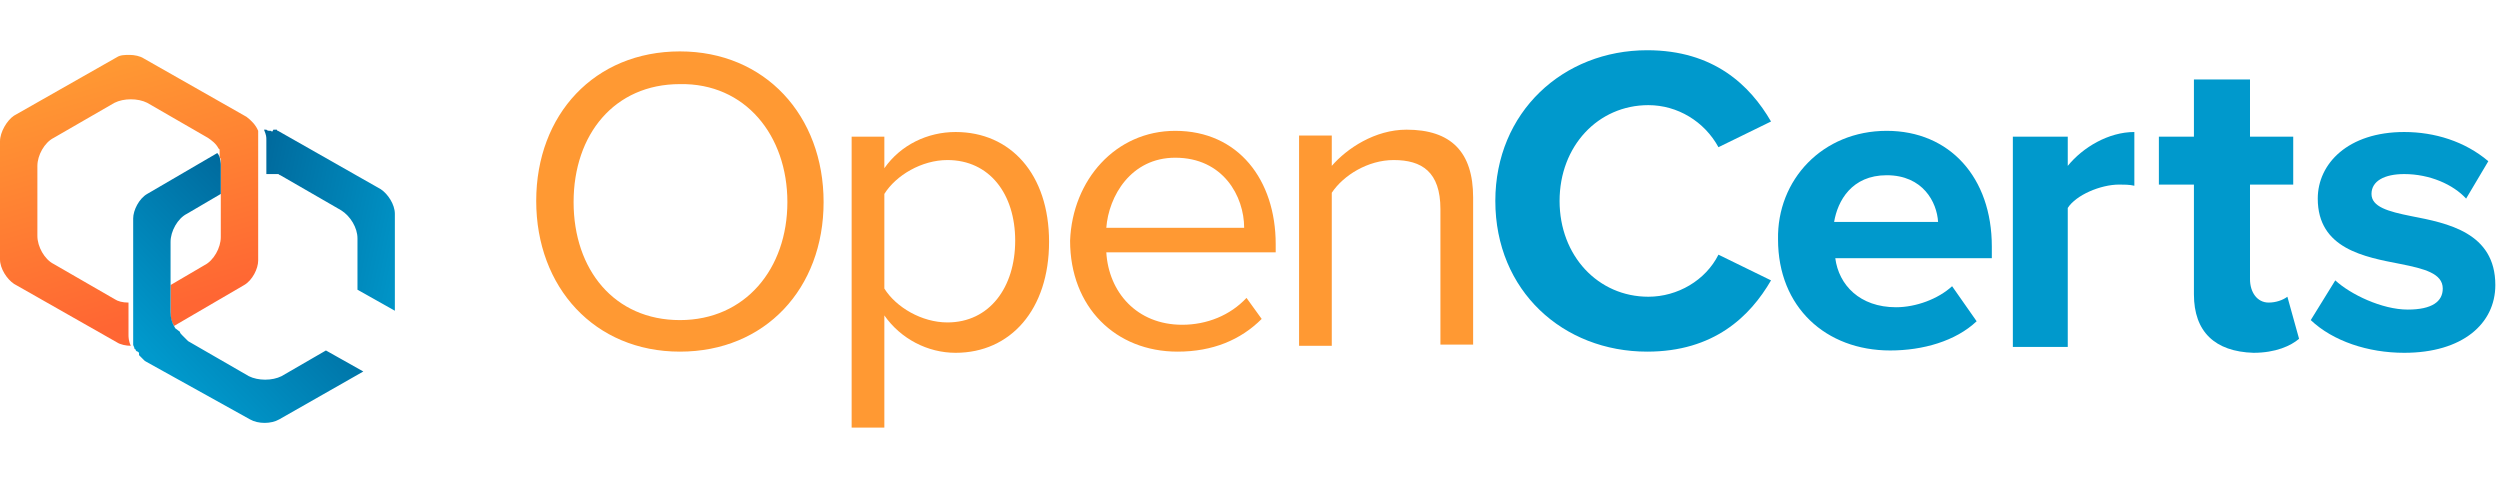
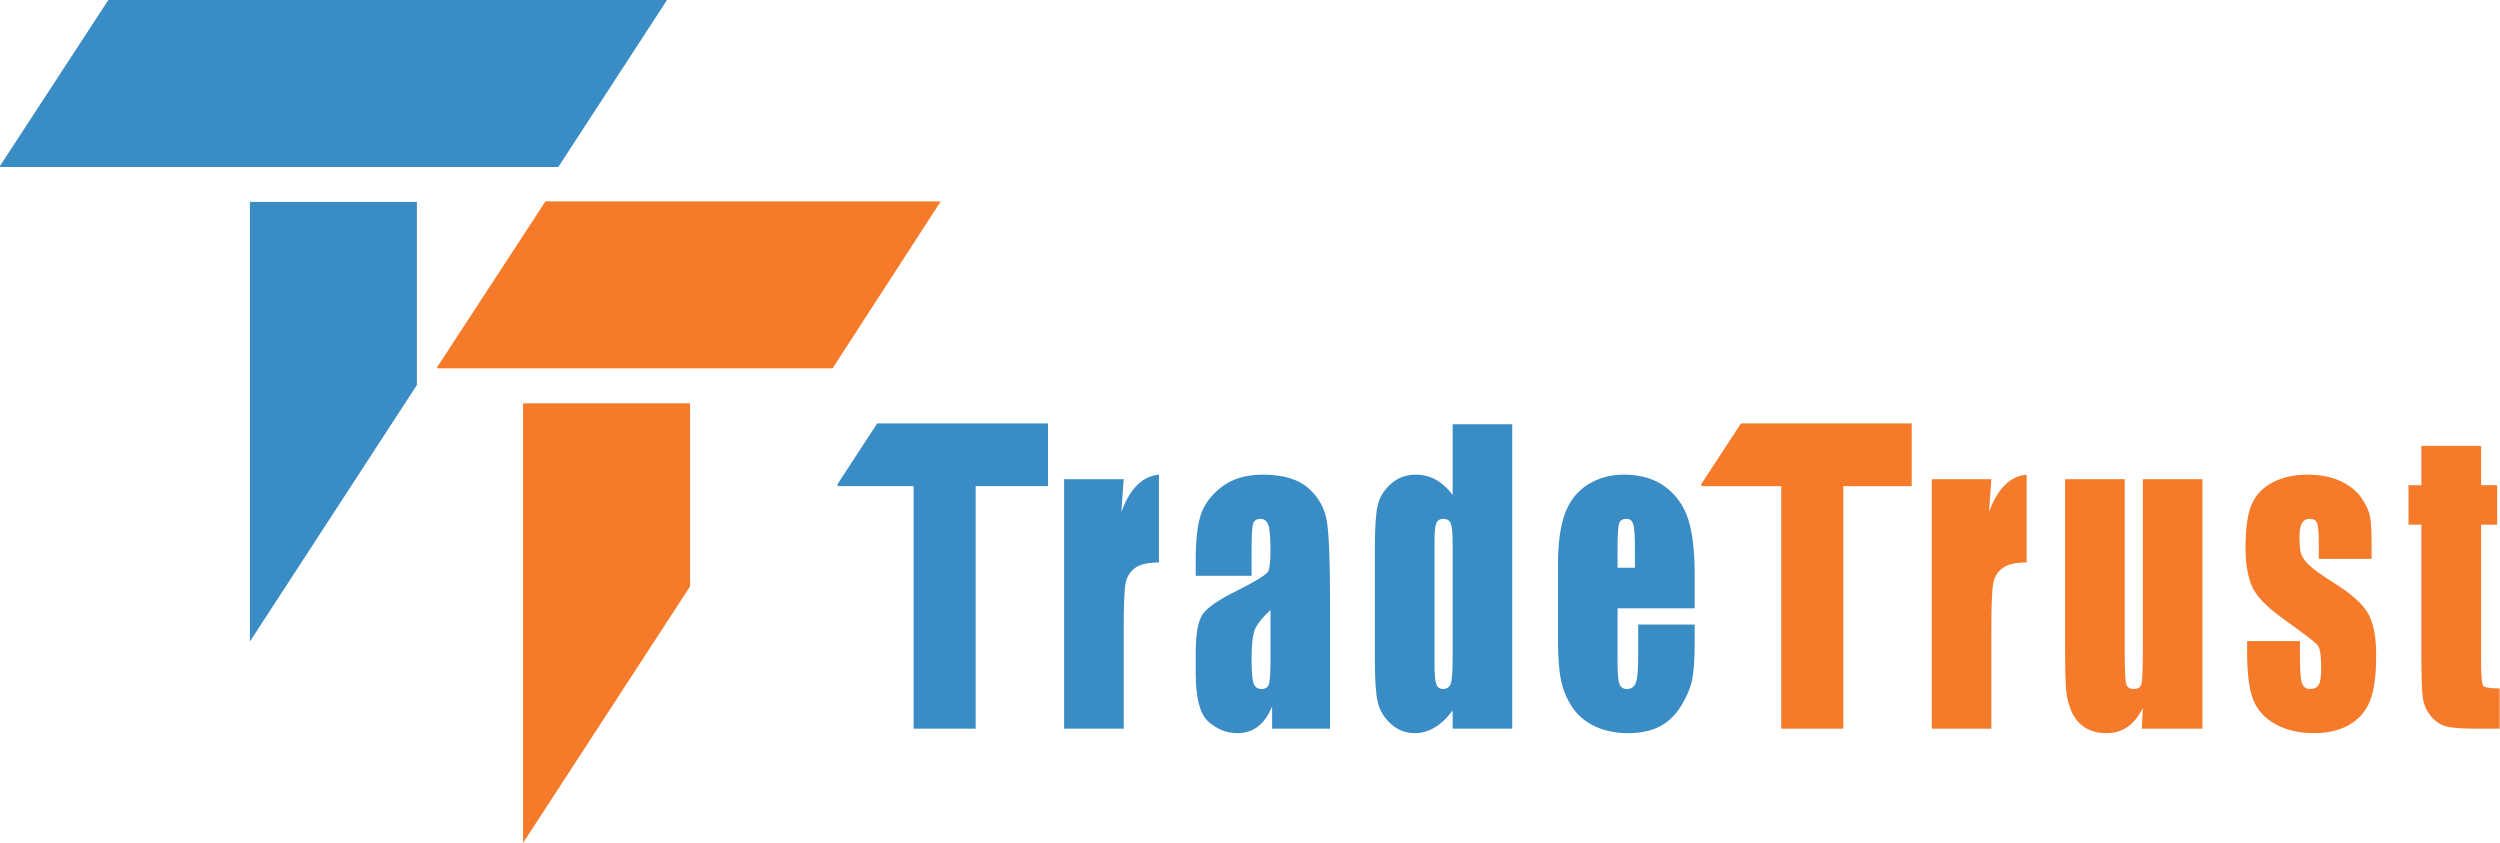
- <svg xmlns="http://www.w3.org/2000/svg" version="1.1" id="Layer_1" x="0px" y="0px" viewBox="0 0 214 41" style="enable-background:new 0 0 214 41;" xml:space="preserve">
-   <style type="text/css">
- 	.st0{fill:#FF9933;}
- 	.st1{fill:#0099CC;}
- 	.st2{fill:url(#SVGID_1_);}
- 	.st3{fill:url(#SVGID_2_);}
- 	.st4{fill:url(#SVGID_3_);}
- </style>
-   <g id="Symbols">
-     <g id="Header" transform="translate(-33, -14)">
-       <g id="opencertslogo">
-         <g transform="translate(33, 14)">
-           <g id="Group">
-             <g id="Shape" transform="translate(66, 8)">
-               <path class="st0" d="M-7.8-3.6c7.3,0,12.3,5.5,12.3,12.9s-5,12.8-12.3,12.8s-12.3-5.5-12.3-12.9S-15.1-3.6-7.8-3.6z M-7.8-0.8        c-5.6,0-9.1,4.3-9.1,10.1s3.5,10.1,9.1,10.1S1.4,15,1.4,9.3S-2.2-0.9-7.8-0.8L-7.8-0.8z" />
-               <path class="st0" d="M6.9,28.5V3.7h2.8v2.7c1.4-2,3.7-3.1,6.1-3.1c4.7,0,8,3.6,8,9.4s-3.3,9.5-8,9.5c-2.4,0-4.7-1.2-6.1-3.2        v9.6H6.9z M15.1,5.7c-2.2,0-4.4,1.3-5.4,2.9v8.1c1,1.6,3.2,2.9,5.4,2.9c3.6,0,5.8-3,5.8-7S18.7,5.7,15.1,5.7z" />
-               <path class="st0" d="M34.6,3.2c5.4,0,8.6,4.2,8.6,9.7v0.7H28.7c0.2,3.4,2.6,6.2,6.5,6.2c2.1,0,4.1-0.8,5.5-2.3l1.3,1.8        c-1.8,1.8-4.2,2.8-7.2,2.8c-5.3,0-9.2-3.8-9.2-9.5C25.8,7.4,29.5,3.2,34.6,3.2z M28.7,11.5h11.8c0-2.7-1.8-6-5.9-6        C30.8,5.5,28.9,8.8,28.7,11.5z" />
-               <path class="st0" d="M57.3,9.9c0-3.2-1.6-4.2-4-4.2C51.1,5.7,49,7,48,8.5v13.1h-2.8v-18H48v2.6c1.3-1.5,3.7-3.1,6.4-3.1        c3.8,0,5.7,1.9,5.7,5.8v12.6h-2.8V9.9z" />
-               <path class="st1" d="M62,9.2c0-7.6,5.8-12.9,13-12.9c5.7,0,8.8,3,10.6,6.1l-4.5,2.2c-1.2-2.2-3.5-3.6-6-3.6        c-4.3,0-7.6,3.5-7.6,8.2s3.3,8.2,7.6,8.2c2.5,0,4.9-1.4,6-3.6l4.5,2.2c-1.8,3.1-4.9,6.1-10.6,6.1C67.8,22.1,62,16.9,62,9.2z" />
-               <path class="st1" d="M95.5,3.2c5.4,0,9,4,9,9.9v1H91.1c0.3,2.3,2.1,4.2,5.2,4.2c1.7,0,3.6-0.7,4.8-1.8l2.1,3        c-1.8,1.7-4.6,2.5-7.4,2.5c-5.5,0-9.6-3.7-9.6-9.5C86.1,7.4,90,3.2,95.5,3.2z M91,11h8.9c-0.1-1.7-1.3-4-4.4-4        C92.5,7,91.3,9.2,91,11z" />
-               <path class="st1" d="M106.3,3.7h4.7v2.5c1.3-1.6,3.5-2.9,5.7-2.9v4.6c-0.4-0.1-0.9-0.1-1.3-0.1c-1.6,0-3.7,0.9-4.4,2v11.9        h-4.7V3.7z" />
-               <path class="st1" d="M121.8,17.2V7.8h-3V3.7h3v-4.9h4.8v4.9h3.7v4.1h-3.7v8.1c0,1.1,0.6,2,1.6,2c0.6,0,1.2-0.2,1.6-0.5l1,3.6        c-0.7,0.6-2,1.2-3.9,1.2C123.6,22.1,121.8,20.4,121.8,17.2z" />
-               <path class="st1" d="M133.9,16c1.3,1.2,4,2.5,6.2,2.5c2.1,0,3-0.7,3-1.8c0-1.3-1.6-1.7-3.6-2.1c-3.1-0.6-7.1-1.3-7.1-5.6        c0-3,2.6-5.7,7.4-5.7c2.6,0,5.2,0.8,7.2,2.5l-1.9,3.2c-1.1-1.2-3.1-2.1-5.3-2.1c-1.7,0-2.8,0.6-2.8,1.7c0,1.1,1.4,1.5,3.4,1.9        c3.1,0.6,7.2,1.4,7.2,5.9c0,3.3-2.8,5.8-7.8,5.8c-3.1,0-6.1-1-8-2.8L133.9,16z" />
-             </g>
-             <g id="Shape_1_">
-               <g>
-                 <linearGradient id="SVGID_1_" gradientUnits="userSpaceOnUse" x1="-181.253" y1="307.36" x2="-181.083" y2="306.7" gradientTransform="matrix(29.1212 0 0 -32.4494 5286.816 9979.017)">
-                   <stop offset="0" style="stop-color:#FF9933" />
-                   <stop offset="1" style="stop-color:#FF6633" />
-                 </linearGradient>
-                 <path class="st2" d="M0,12.1v10.1c0,0.8,0.6,1.7,1.2,2.1l8.8,5c0.3,0.2,0.8,0.3,1.2,0.3c-0.2-0.4-0.2-0.8-0.2-0.9v-2.8         c-0.5,0-0.9-0.1-1.2-0.3l-5.2-3c-0.8-0.4-1.4-1.5-1.4-2.4v-6c0-0.9,0.6-2,1.4-2.4l5.2-3c0.8-0.4,2-0.4,2.8,0l5.2,3         c0.3,0.2,0.7,0.5,0.9,0.9l0,0l0.1,0.1l0,0.1l0,0l0,0.1c0,0,0,0,0,0.1l0,0.1c0,0,0,0.1,0,0.1l0,0c0,0,0,0.1,0,0.1v0         c0,0.1,0,0.1,0.1,0.2l0,0c0,0,0,0.1,0,0.1c0,0,0,0,0,0v0c0,0,0,0.1,0,0.2v0c0,0.1,0,0.1,0,0.2v0c0,0,0,0,0,0.1v0         c0,0,0,0.1,0,0.1v6c0,0.9-0.6,2-1.4,2.4l-2.9,1.7v2.5c0,0.4,0.1,0.7,0.3,1l6-3.5c0.7-0.4,1.2-1.4,1.2-2.1V12.1         c0,0,0-0.1,0-0.1v0c0,0,0,0,0,0c0,0,0,0,0,0v0c0,0,0-0.1,0-0.1c0,0,0,0,0-0.1c0,0,0,0,0-0.1v0c0,0,0,0,0-0.1c0,0,0,0,0,0l0,0         c0-0.1,0-0.1,0-0.2l0,0c0,0,0,0,0-0.1s0,0,0-0.1l0,0l0,0l0,0l0,0c-0.2-0.5-0.6-0.9-1-1.2l-8.8-5c-0.3-0.2-0.8-0.3-1.2-0.3         S10.3,4.7,10,4.9l-8.8,5C0.6,10.3,0,11.3,0,12.1z" />
-               </g>
-               <linearGradient id="SVGID_2_" gradientUnits="userSpaceOnUse" x1="-174.625" y1="301.856" x2="-175.669" y2="302.171" gradientTransform="matrix(14.5408 0 0 -20.4072 2575.101 6182.202)">
-                 <stop offset="0" style="stop-color:#0099CC" />
-                 <stop offset="1" style="stop-color:#006699" />
-               </linearGradient>
-               <path class="st3" d="M23.2,11.2L23.2,11.2c-0.2,0-0.3,0-0.4-0.1l-0.1,0h-0.1c0.2,0.5,0.2,0.6,0.2,0.9v2.9h0c0,0,0,0,0,0h0        c0,0,0.1,0,0.1,0l0.1,0l0,0c0,0,0.1,0,0.1,0l0.1,0l0,0c0,0,0.1,0,0.1,0l0.1,0l0,0l0.1,0l0.1,0l0,0c0,0,0,0,0.1,0l0.1,0l0,0        l0,0c0.1,0,0.1,0.1,0.2,0.1l5.2,3c0.8,0.5,1.4,1.5,1.4,2.4v4.4l3.2,1.8v-8.3c0-0.8-0.6-1.7-1.2-2.1l-8.8-5c0,0-0.1,0-0.1-0.1        l0,0l0,0c0,0-0.1,0-0.1,0l-0.1,0c0,0-0.1,0-0.1,0h0l0,0C23.3,11.3,23.3,11.3,23.2,11.2z" />
-               <linearGradient id="SVGID_3_" gradientUnits="userSpaceOnUse" x1="-180.605" y1="306.109" x2="-180.183" y2="306.584" gradientTransform="matrix(25.4731 0 0 -30.0108 4615.784 9219.391)">
-                 <stop offset="0" style="stop-color:#0099CC" />
-                 <stop offset="1" style="stop-color:#006699" />
-               </linearGradient>
-               <path class="st4" d="M21.4,35.9c0.7,0.4,1.8,0.4,2.5,0l7.2-4.1L27.9,30l-3.8,2.2c-0.8,0.4-2,0.4-2.8,0l-5.2-3        c0,0-0.1-0.1-0.1-0.1l0,0l0,0c0,0-0.1-0.1-0.1-0.1l0,0l0,0c0,0-0.1-0.1-0.1-0.1l0,0l0,0c0,0-0.1-0.1-0.1-0.1l0,0        c0,0-0.1-0.1-0.1-0.1l0,0c-0.1-0.1-0.2-0.2-0.2-0.3l0,0L15,28.1c-0.3-0.5-0.4-0.9-0.4-1.4v-6c0-0.9,0.6-2,1.4-2.4l2.9-1.7        v-2.5c0,0,0-0.7-0.3-1l-6,3.5c-0.7,0.4-1.2,1.4-1.2,2.1v10.1c0,0,0,0.1,0,0.1c0,0,0,0,0,0v0c0,0,0,0.1,0,0.1c0,0,0,0,0,0.1        c0,0,0,0.1,0,0.1s0,0,0,0.1c0,0,0,0,0,0.1v0c0,0,0,0,0,0.1l0,0l0,0c0,0.1,0.1,0.2,0.1,0.3l0,0c0,0,0,0.1,0.1,0.1v0        c0,0.1,0.1,0.2,0.2,0.2l0,0c0,0,0.1,0.1,0.1,0.1l0,0.1c0,0,0,0,0,0.1c0,0,0.1,0.1,0.1,0.1l0,0c0,0,0.1,0.1,0.1,0.1l0,0        c0,0,0.1,0.1,0.1,0.1l0,0c0,0,0.1,0.1,0.1,0.1l0,0c0,0,0.1,0.1,0.1,0.1L21.4,35.9z" />
-             </g>
-           </g>
-         </g>
+ <svg xmlns="http://www.w3.org/2000/svg" height="732" width="2171" xml:space="preserve" version="1.1">
+   <rect id="backgroundrect" width="100%" height="100%" x="0" y="0" fill="none" stroke="none" />
+   <defs id="defs6" />
+   <g class="currentLayer" style="">
+     <g id="g10" class="">
+       <g id="g12" stroke-width="0">
+         <path id="path14" style="fill:#3a8cc5;fill-opacity:1;fill-rule:nonzero;stroke:none" d="m975.817,416.109 l-2.042,28.494 c7.509,-20.401 18.402,-31.201 32.654,-32.414 V488.442 c-9.481,0 -16.439,1.625 -20.881,4.892 c-4.439,3.269 -7.157,7.815 -8.185,13.641 c-1.025,5.813 -1.546,19.239 -1.546,40.24 v85.546 h-51.736 v-216.652 h51.736 " stroke-width="0" />
+         <path id="path16" style="fill:#3a8cc5;fill-opacity:1;fill-rule:nonzero;stroke:none" d="m1103.283,529.748 c-8.292,7.719 -13.093,14.2 -14.413,19.427 c-1.32,5.227 -1.985,12.733 -1.985,22.533 c0,11.212 0.573,18.438 1.731,21.707 c1.148,3.267 3.427,4.905 6.855,4.905 c3.239,0 5.347,-1.279 6.331,-3.839 c0.987,-2.56 1.481,-9.282 1.481,-20.161 zm-16.398,-29.721 h-48.534 v-14.533 c0,-16.761 1.505,-29.68 4.545,-38.773 c3.027,-9.08 9.107,-17.107 18.241,-24.079 c9.145,-6.961 21.014,-10.454 35.613,-10.454 c17.494,0 30.694,3.945 39.575,11.839 c8.878,7.894 14.211,17.587 16,29.066 c1.8,11.482 2.691,35.136 2.691,70.934 v108.733 h-50.331 v-19.305 c-3.16,7.746 -7.228,13.543 -12.229,17.426 c-4.998,3.866 -10.945,5.8 -17.865,5.8 c-9.052,0 -17.347,-3.239 -24.905,-9.707 c-7.561,-6.481 -11.335,-20.654 -11.335,-42.533 v-17.8 c0,-16.215 2.001,-27.269 6.012,-33.148 c4.014,-5.865 13.96,-12.733 29.84,-20.559 c16.987,-8.494 26.08,-14.214 27.28,-17.148 c1.2,-2.948 1.8,-8.933 1.8,-17.96 c0,-11.318 -0.665,-18.691 -1.988,-22.119 c-1.333,-3.427 -3.52,-5.148 -6.599,-5.148 c-3.506,0 -5.68,1.44 -6.533,4.319 c-0.853,2.896 -1.279,10.375 -1.279,22.454 v22.694 " stroke-width="0" />
+         <path id="path18" style="fill:#3a8cc5;fill-opacity:1;fill-rule:nonzero;stroke:none" d="m1261.47,470.642 c0,-7.948 -0.532,-13.282 -1.601,-16 c-1.066,-2.721 -3.185,-4.082 -6.334,-4.082 c-3.078,0 -5.145,1.227 -6.211,3.681 c-1.066,2.44 -1.601,7.907 -1.601,16.401 v106.119 c0,8.815 0.507,14.612 1.532,17.388 c1.028,2.773 2.988,4.172 5.895,4.172 c3.318,0 5.546,-1.56 6.653,-4.654 c1.107,-3.106 1.666,-10.691 1.666,-22.787 zm51.746,-102.2 v264.319 h-51.746 v-15.706 c-4.946,6.547 -10.16,11.452 -15.626,14.718 c-5.467,3.267 -11.187,4.908 -17.159,4.908 c-8.027,0 -14.988,-2.694 -20.881,-8.079 c-5.879,-5.388 -9.669,-11.616 -11.332,-18.694 c-1.669,-7.081 -2.495,-18.615 -2.495,-34.615 V473.909 c0,-16.654 0.826,-28.469 2.495,-35.427 c1.663,-6.961 5.491,-13.093 11.466,-18.375 c5.974,-5.279 13.107,-7.918 21.385,-7.918 c6.402,0 12.281,1.481 17.614,4.425 c5.333,2.948 10.173,7.362 14.533,13.254 v-61.426 h51.746 " stroke-width="0" />
+         <path id="path20" style="fill:#3a8cc5;fill-opacity:1;fill-rule:nonzero;stroke:none" d="m1419.79,493.014 v-15.839 c0,-11.215 -0.466,-18.454 -1.399,-21.721 c-0.949,-3.267 -2.868,-4.894 -5.775,-4.894 c-3.586,0 -5.8,1.388 -6.653,4.161 c-0.853,2.773 -1.279,10.266 -1.279,22.454 v15.839 zm51.866,35.267 h-66.972 v46.855 c0,9.786 0.545,16.106 1.666,18.931 c1.107,2.841 3.239,4.254 6.399,4.254 c3.921,0 6.547,-1.879 7.88,-5.639 c1.32,-3.76 1.974,-11.013 1.974,-21.802 v-28.559 h49.052 v16 c0,13.388 -0.654,23.667 -1.985,30.855 c-1.322,7.185 -4.414,14.852 -9.282,23.013 c-4.867,8.172 -11.04,14.293 -18.506,18.372 c-7.468,4.079 -16.84,6.121 -28.106,6.121 c-10.934,0 -20.589,-2.015 -28.949,-6.04 c-8.374,-4.027 -14.879,-9.549 -19.531,-16.573 c-4.654,-7.016 -7.883,-14.748 -9.669,-23.187 c-1.8,-8.428 -2.691,-20.709 -2.691,-36.815 v-63.185 c0,-18.934 2.012,-33.868 6.026,-44.815 c4.014,-10.931 10.585,-19.318 19.719,-25.132 c9.134,-5.827 19.64,-8.747 31.506,-8.747 c14.506,0 26.481,3.52 35.921,10.533 c9.44,7.027 16.055,16.333 19.853,27.918 c3.801,11.588 5.693,27.894 5.693,48.894 v28.747 " stroke-width="0" />
+         <path id="path22" style="fill:#f57a29;fill-opacity:1;fill-rule:nonzero;stroke:none" d="m1729.284,416.109 l-2.042,28.494 c7.509,-20.401 18.402,-31.201 32.654,-32.414 V488.442 c-9.481,0 -16.439,1.625 -20.881,4.892 c-4.439,3.269 -7.171,7.815 -8.185,13.641 c-1.025,5.813 -1.546,19.239 -1.546,40.24 v85.546 h-51.736 v-216.652 h51.736 " stroke-width="0" />
+         <path id="path24" style="fill:#f57a29;fill-opacity:1;fill-rule:nonzero;stroke:none" d="m1912.573,416.109 v216.652 h-52.624 l0.9,-18.001 c-3.599,7.307 -8.016,12.788 -13.252,16.442 c-5.262,3.654 -11.288,5.481 -18.132,5.481 c-7.768,0 -14.219,-1.748 -19.34,-5.227 c-5.121,-3.479 -8.894,-8.106 -11.335,-13.881 c-2.427,-5.759 -3.945,-11.774 -4.545,-18.04 c-0.6,-6.252 -0.894,-18.691 -0.894,-37.306 v-146.119 h51.738 V563.534 c0,16.881 0.409,26.893 1.227,30.04 c0.791,3.16 2.999,4.747 6.571,4.747 c3.872,0 6.135,-1.639 6.871,-4.905 c0.736,-3.269 1.091,-13.761 1.091,-31.506 v-145.8 h51.725 " stroke-width="0" />
+         <path id="path26" style="fill:#f57a29;fill-opacity:1;fill-rule:nonzero;stroke:none" d="m2059.512,485.333 h-45.862 v-11.746 c0,-10.012 -0.436,-16.36 -1.336,-19.027 c-0.9,-2.667 -3.136,-4 -6.735,-4 c-2.89,0 -5.072,1.227 -6.517,3.681 c-1.445,2.44 -2.181,6.119 -2.181,11.013 c0,6.639 0.354,11.506 1.091,14.615 c0.736,3.106 2.89,6.506 6.517,10.198 c3.626,3.708 11.097,9.093 22.359,16.161 c15.024,9.374 24.894,18.187 29.584,26.454 c4.69,8.278 7.035,20.305 7.035,36.079 c0,17.641 -1.772,30.948 -5.372,39.921 c-3.572,8.984 -9.571,15.894 -17.996,20.733 c-8.398,4.84 -18.541,7.267 -30.402,7.267 c-13.17,0 -24.404,-2.615 -33.756,-7.842 c-9.352,-5.224 -15.787,-12.292 -19.277,-21.224 c-3.49,-8.922 -5.235,-22.416 -5.235,-40.48 v-10.454 h45.835 v13.721 c0,11.637 0.573,19.212 1.718,22.691 c1.172,3.479 3.463,5.227 6.871,5.227 c3.654,0 6.217,-1.172 7.662,-3.52 c1.472,-2.331 2.209,-7.267 2.209,-14.773 c0,-10.334 -0.954,-16.813 -2.836,-19.425 c-1.963,-2.615 -11.997,-10.334 -30.102,-23.187 c-15.187,-10.882 -24.458,-20.761 -27.785,-29.628 c-3.327,-8.867 -4.99,-19.4 -4.99,-31.599 c0,-17.295 1.8,-30.067 5.372,-38.282 c3.599,-8.213 9.68,-14.558 18.241,-19.024 c8.589,-4.453 18.541,-6.694 29.911,-6.694 c11.261,0 20.859,1.827 28.766,5.478 c7.88,3.643 13.96,8.469 18.187,14.443 c4.199,5.985 6.789,11.545 7.689,16.652 c0.873,5.121 1.336,13.121 1.336,24 v12.573 " stroke-width="0" />
+         <path id="path28" style="fill:#f57a29;fill-opacity:1;fill-rule:nonzero;stroke:none" d="m2154.563,387.215 v34.119 h13.96 v34.293 h-13.96 v115.907 c0,14.269 0.573,22.214 1.718,23.842 c1.172,1.639 5.971,2.451 14.424,2.451 v34.934 h-20.886 c-11.779,0 -20.177,-0.627 -25.222,-1.879 c-5.044,-1.241 -9.489,-4.134 -13.333,-8.654 c-3.845,-4.507 -6.217,-9.68 -7.171,-15.506 c-0.927,-5.813 -1.391,-19.506 -1.391,-41.052 v-110.042 h-11.152 v-34.293 h11.152 v-34.119 h51.861 " stroke-width="0" />
+         <path id="path30" style="fill:#3a8cc5;fill-opacity:1;fill-rule:nonzero;stroke:none" d="m579.057,0.308 v-0.308 H94.091 l-94.091,144.082 v0.919 H484.843 l94.214,-144.693 " stroke-width="0" />
+         <path id="path32" style="fill:#3a8cc5;fill-opacity:1;fill-rule:nonzero;stroke:none" d="m362.029,334.361 v-158.988 h-145.003 V557.083 l145.003,-222.721 " stroke-width="0" />
+         <path id="path34" style="fill:#f57a29;fill-opacity:1;fill-rule:nonzero;stroke:none" d="m599.256,509.227 v-158.986 H454.244 V731.948 l145.012,-222.721 " stroke-width="0" />
+         <path id="path36" style="fill:#f57a29;fill-opacity:1;fill-rule:nonzero;stroke:none" d="M816.935,174.869 H473.658 l-94.1,144.079 v0.935 h343.444 l93.933,-145.014 " stroke-width="0" />
+         <path id="path38" style="fill:#3a8cc5;fill-opacity:1;fill-rule:nonzero;stroke:none" d="m727.389,420.308 v1.851 h65.96 V632.761 H847.269 v-210.601 h62.8 v-54.465 h-148.305 l-34.375,52.614 " stroke-width="0" />
+         <path id="path40" style="fill:#f57a29;fill-opacity:1;fill-rule:nonzero;stroke:none" d="m1660.137,367.695 h-148.319 l-34.375,52.614 v1.851 h69.374 v210.601 h53.92 v-210.601 h59.4 v-54.465 " stroke-width="0" />
      </g>
    </g>
  </g>
</svg>
